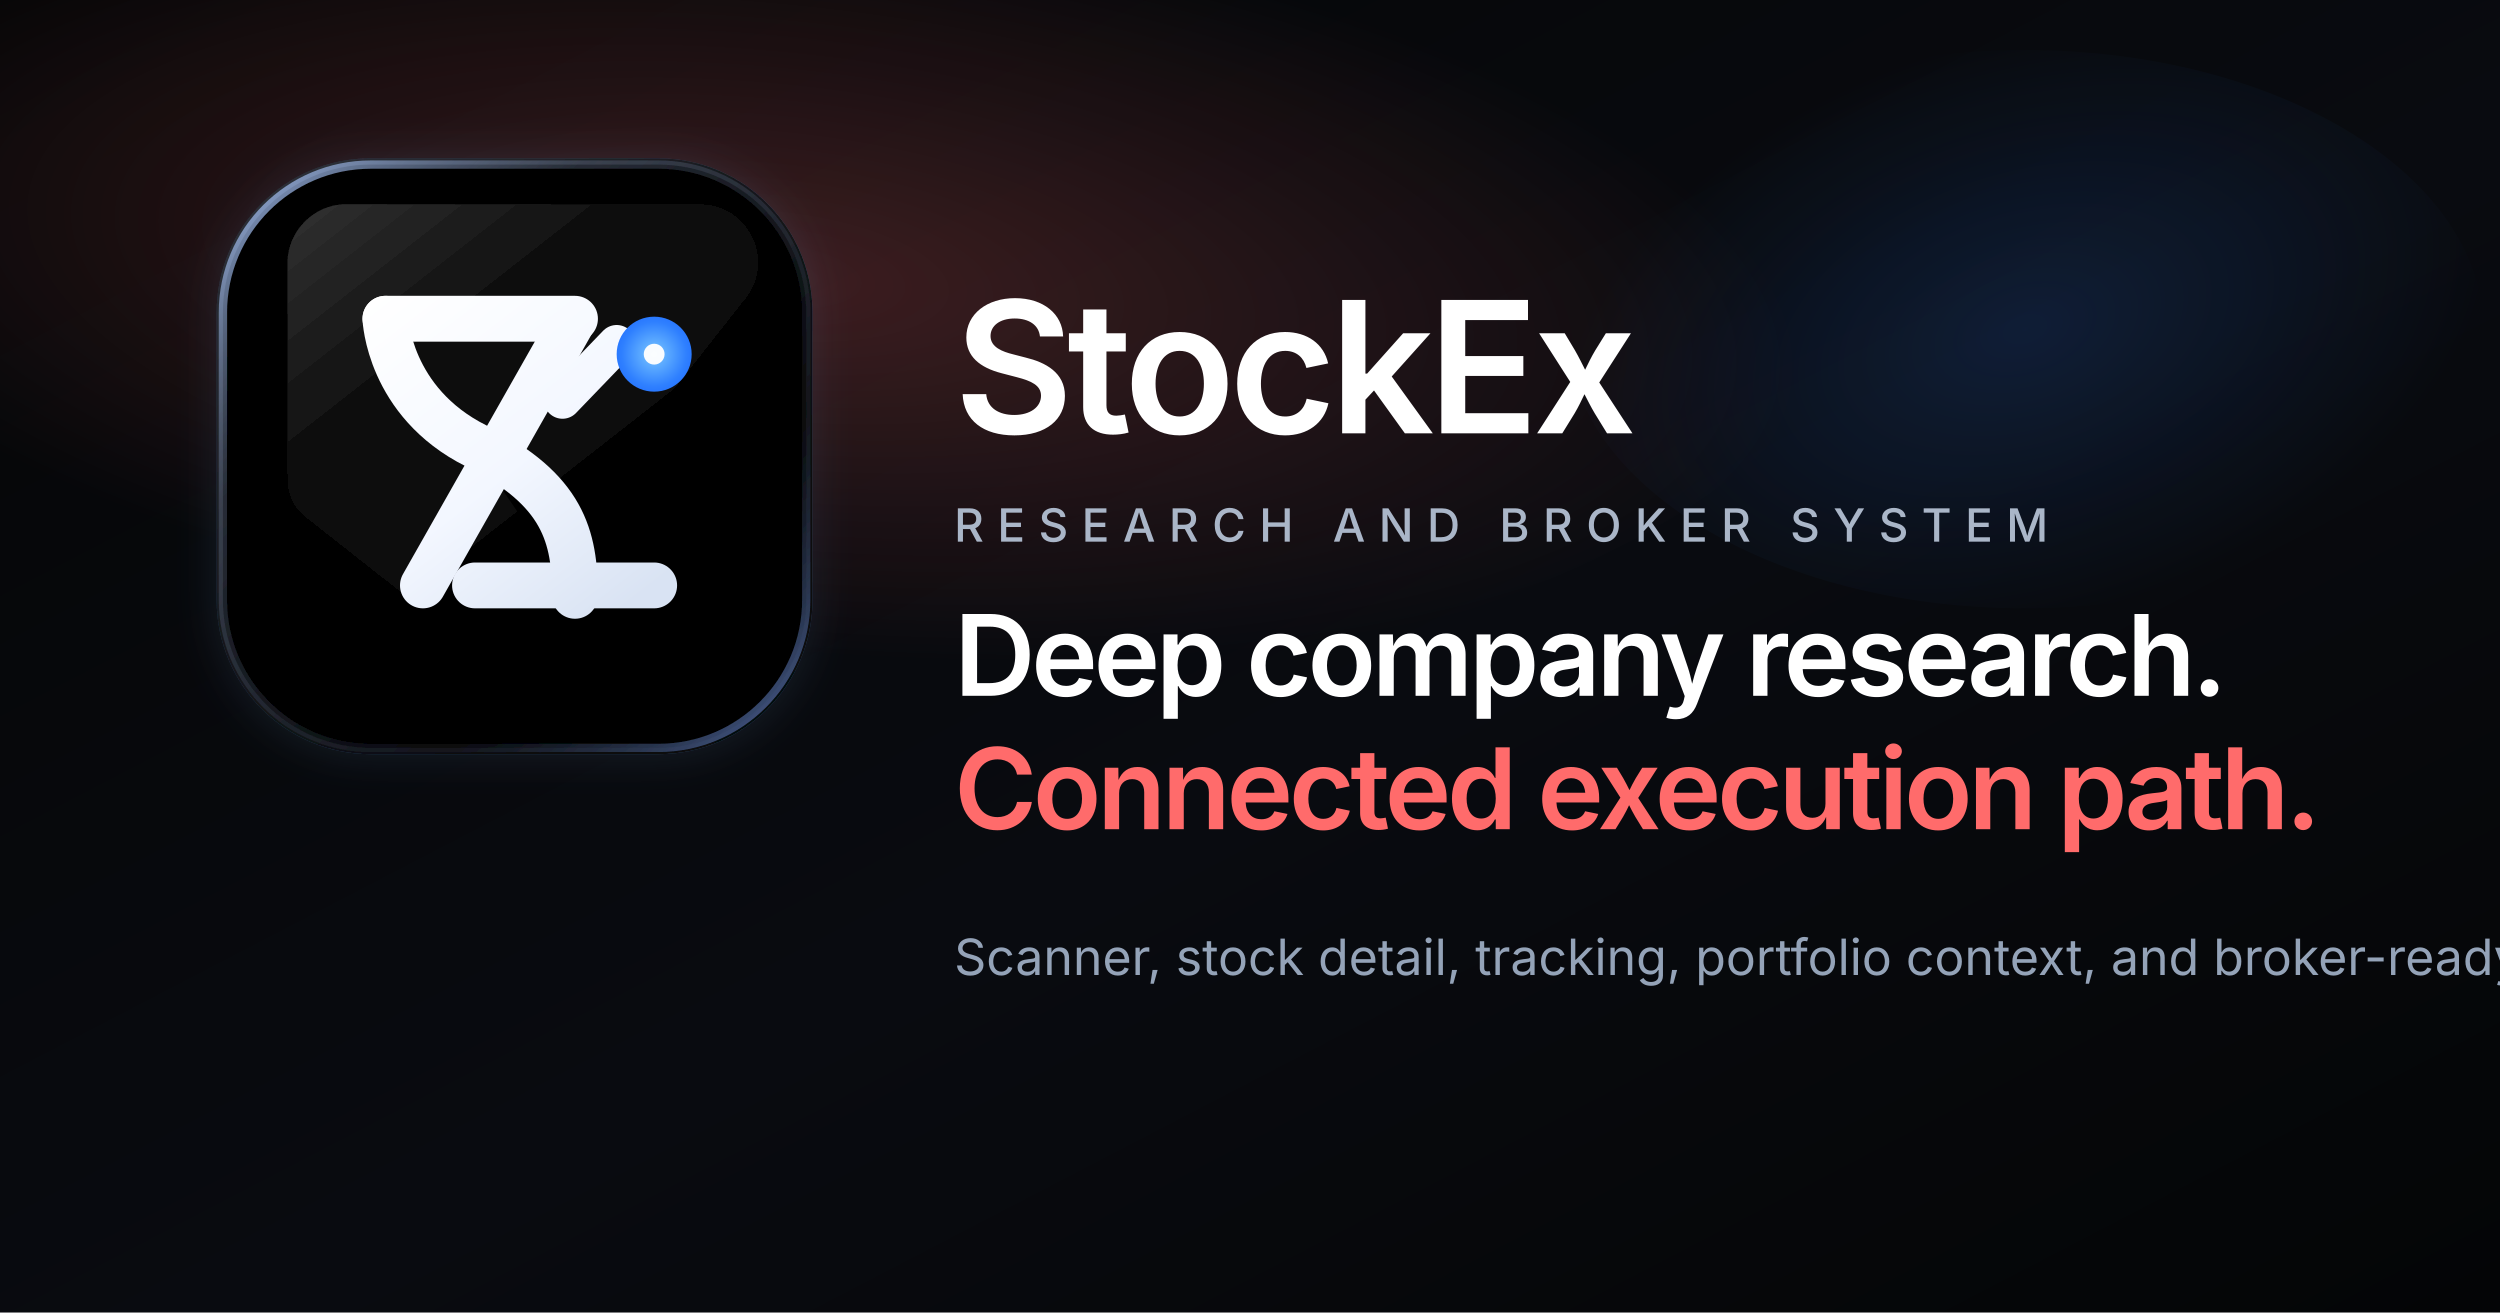
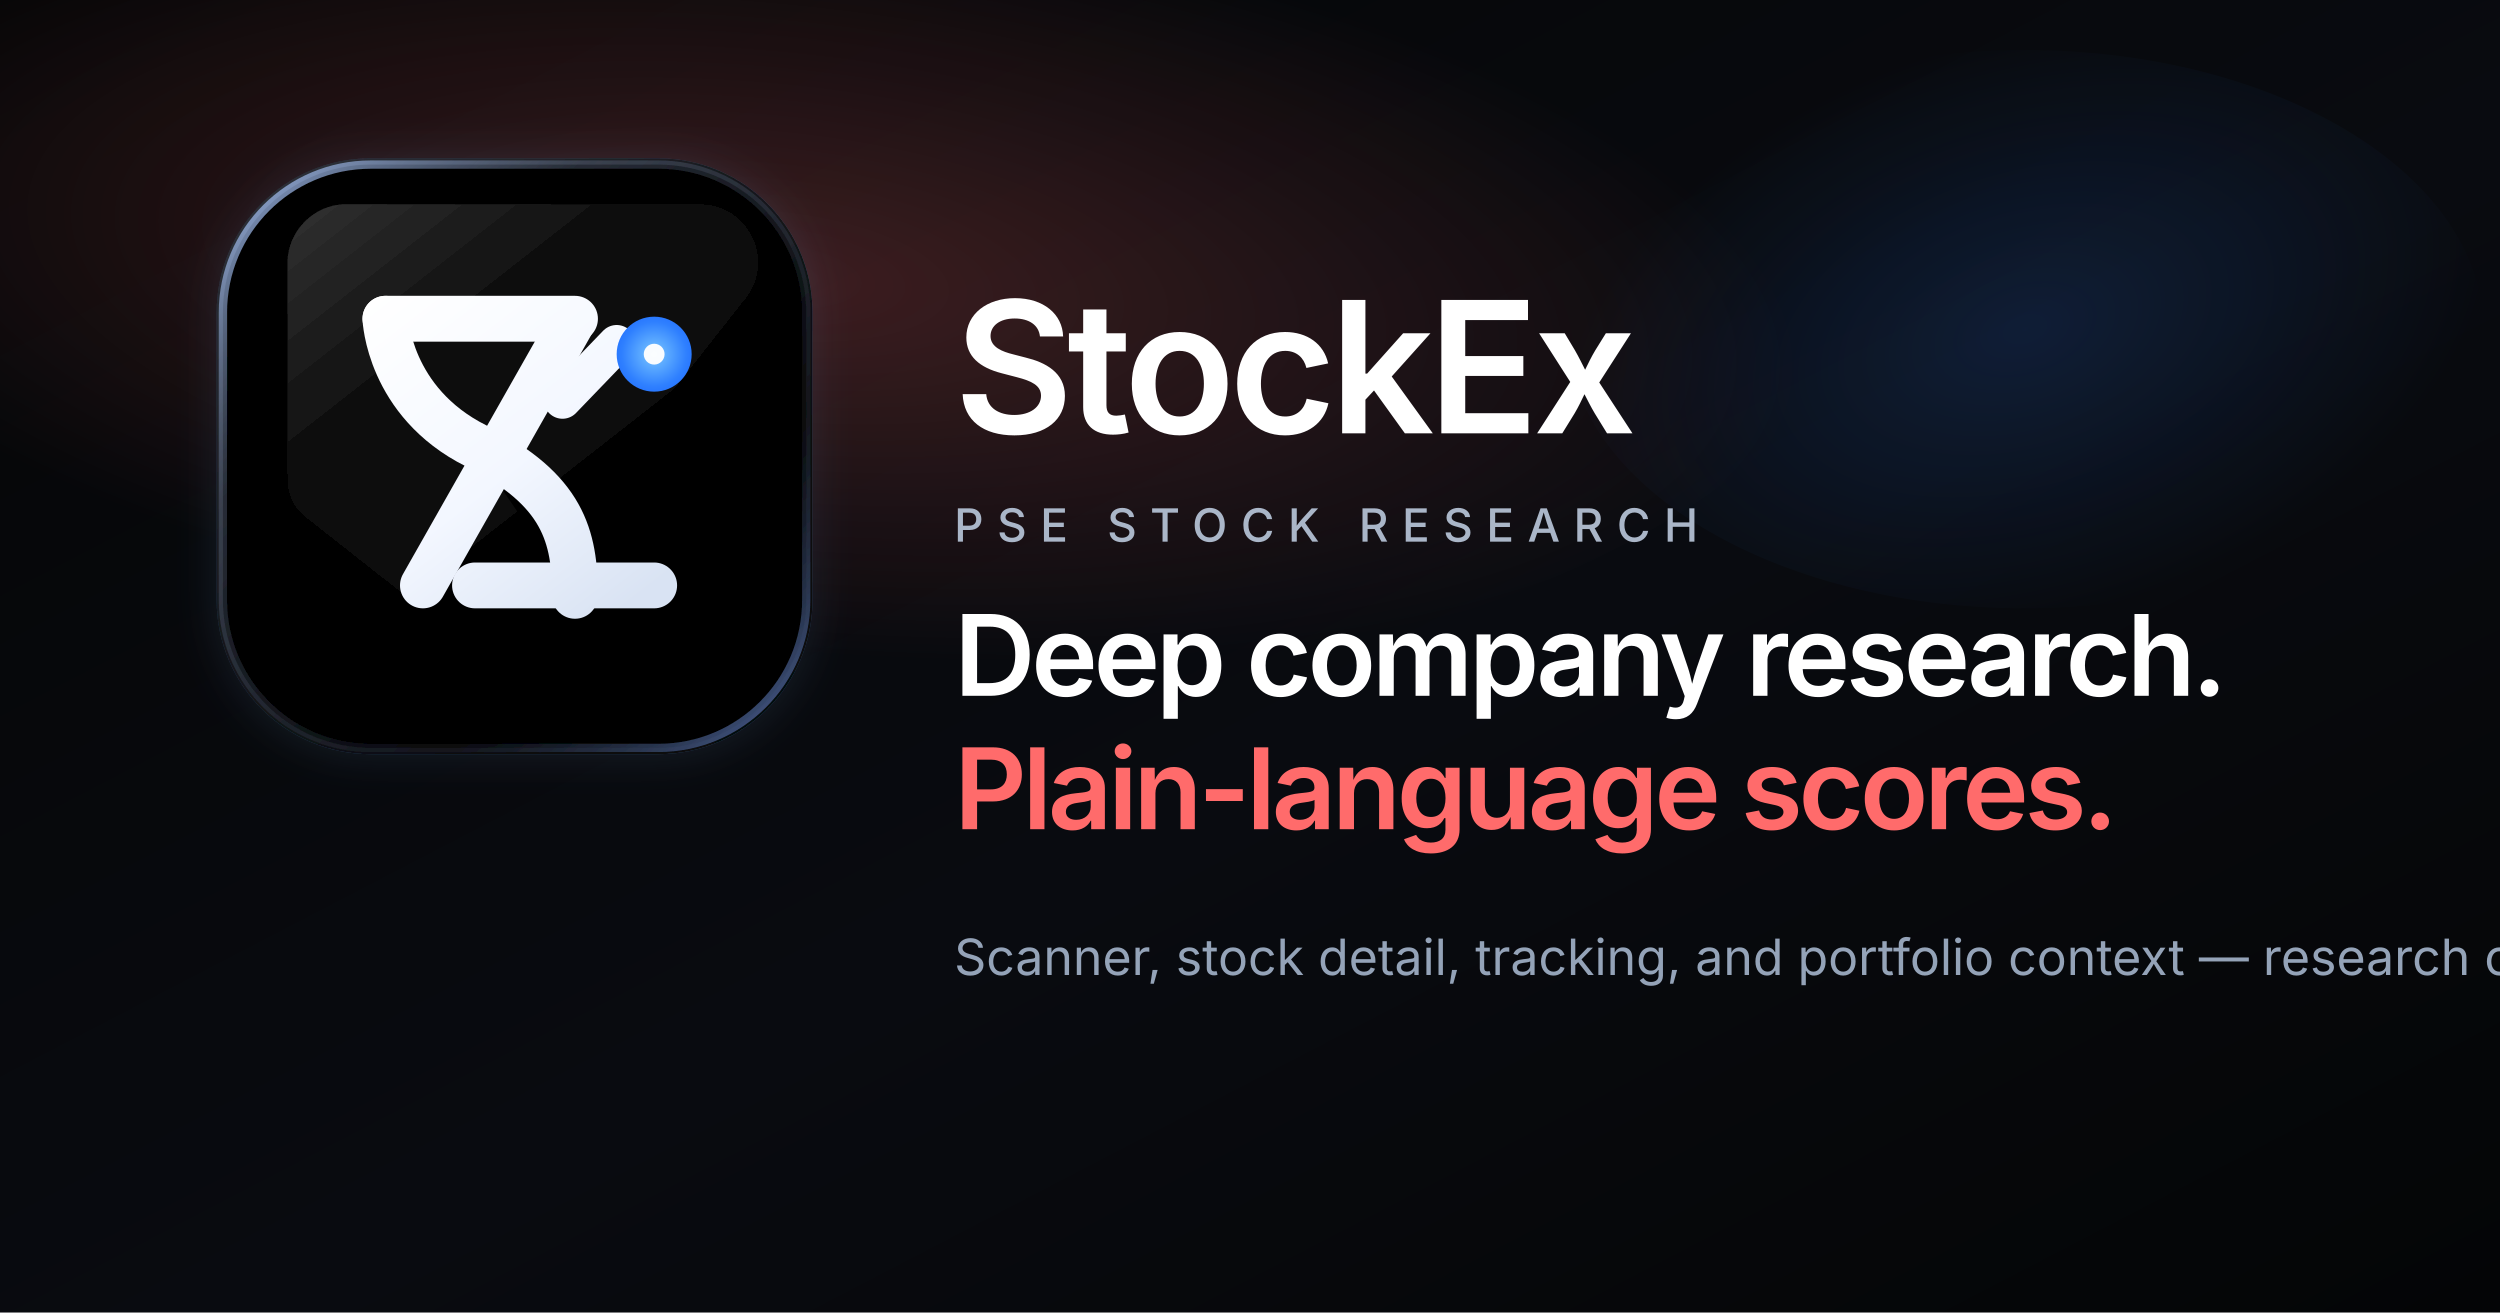
<svg xmlns="http://www.w3.org/2000/svg" width="1200" height="630" viewBox="0 0 1200 630">
  <defs>
    <linearGradient id="bg" x1="0" y1="0" x2="1" y2="1">
      <stop offset="0%" stop-color="#040506" />
      <stop offset="55%" stop-color="#090B10" />
      <stop offset="100%" stop-color="#040506" />
    </linearGradient>
    <radialGradient id="redFluid" cx="0" cy="0" r="1" gradientUnits="userSpaceOnUse" gradientTransform="translate(370 132) rotate(6) scale(500 180)">
      <stop stop-color="#FF6B6B" stop-opacity="0.22" />
      <stop offset="1" stop-color="#FF6B6B" stop-opacity="0" />
    </radialGradient>
    <radialGradient id="blueGlow" cx="0" cy="0" r="1" gradientUnits="userSpaceOnUse" gradientTransform="translate(972 158) rotate(-18) scale(230 140)">
      <stop stop-color="#2F80FF" stop-opacity="0.16" />
      <stop offset="1" stop-color="#2F80FF" stop-opacity="0" />
    </radialGradient>
    <linearGradient id="tileGradient" x1="120" y1="82" x2="370" y2="360" gradientUnits="userSpaceOnUse">
      <stop stop-color="#2D3139" />
      <stop offset="0.52" stop-color="#121418" />
      <stop offset="1" stop-color="#050608" />
    </linearGradient>
    <linearGradient id="tileSheen" x1="150" y1="96" x2="336" y2="334" gradientUnits="userSpaceOnUse">
      <stop stop-color="#FFFFFF" stop-opacity="0.26" />
      <stop offset="0.34" stop-color="#FFFFFF" stop-opacity="0.06" />
      <stop offset="1" stop-color="#FFFFFF" stop-opacity="0" />
    </linearGradient>
    <linearGradient id="tileEdge" x1="116" y1="82" x2="380" y2="364" gradientUnits="userSpaceOnUse">
      <stop stop-color="#A9C8FF" stop-opacity="0.95" />
      <stop offset="0.28" stop-color="#6E7C98" stop-opacity="0.42" />
      <stop offset="0.7" stop-color="#354154" stop-opacity="0.2" />
      <stop offset="1" stop-color="#7DA5FF" stop-opacity="0.72" />
    </linearGradient>
    <linearGradient id="markStroke" x1="198" y1="128" x2="315" y2="280" gradientUnits="userSpaceOnUse">
      <stop stop-color="#FFFFFF" />
      <stop offset="0.55" stop-color="#F3F7FF" />
      <stop offset="1" stop-color="#D9E3F3" />
    </linearGradient>
    <radialGradient id="accentGlow" cx="0" cy="0" r="1" gradientUnits="userSpaceOnUse" gradientTransform="translate(314 170) rotate(90) scale(28)">
      <stop stop-color="#79C6FF" />
      <stop offset="0.55" stop-color="#2F80FF" />
      <stop offset="1" stop-color="#125BFF" />
    </radialGradient>
    <filter id="tileShadow" x="-20%" y="-20%" width="140%" height="140%">
      <feDropShadow dx="0" dy="24" stdDeviation="18" flood-color="#000000" flood-opacity="0.42" />
      <feDropShadow dx="0" dy="0" stdDeviation="10" flood-color="#8AB8FF" flood-opacity="0.12" />
    </filter>
  </defs>
  <rect width="1200" height="630" fill="url(#bg)" />
  <ellipse cx="370" cy="132" rx="520" ry="210" fill="url(#redFluid)" />
  <ellipse cx="972" cy="158" rx="220" ry="134" fill="url(#blueGlow)" />
  <g filter="url(#tileShadow)">
    <rect x="104" y="76" width="286" height="286" rx="74" fill="url(#tileGradient)" />
    <rect x="107" y="79" width="280" height="280" rx="71" stroke="url(#tileEdge)" stroke-opacity="0.85" stroke-width="4" />
    <path d="M138 126C138 110.8 150.8 98 166 98H336C359.4 98 372.5 125 358 143.4L246 285.6C235 299.6 214.3 301.8 200.4 290.8L146.6 248.2C141.1 243.9 138 237.3 138 230.3V126Z" fill="url(#tileSheen)" opacity="0.72" />
  </g>
  <path d="M185 153H276" stroke="url(#markStroke)" stroke-width="22" stroke-linecap="round" />
  <path d="M185 153C185 153 186.5 193 228.5 214C270.5 235 276 257.5 276 286" stroke="url(#markStroke)" stroke-width="22" stroke-linecap="round" stroke-linejoin="round" />
  <path d="M275 154L203 281" stroke="url(#markStroke)" stroke-width="22" stroke-linecap="round" />
  <path d="M228 281H314" stroke="url(#markStroke)" stroke-width="22" stroke-linecap="round" />
  <path d="M270 192L296 165" stroke="url(#markStroke)" stroke-width="18" stroke-linecap="round" />
  <circle cx="314" cy="170" r="18" fill="url(#accentGlow)" />
  <circle cx="314" cy="170" r="5" fill="#FFFFFF" opacity="0.96" />
  <text x="458" y="208" font-family="Inter, system-ui, sans-serif" font-size="88" font-weight="600" letter-spacing="-3" fill="#FFFFFF">StockEx</text>
-   <text x="458" y="260" font-family="Inter, system-ui, sans-serif" font-size="22" font-weight="500" letter-spacing="6.5" fill="#AAB6C8">RESEARCH AND BROKER SYSTEM</text>
+   <text x="458" y="260" font-family="Inter, system-ui, sans-serif" font-size="22" font-weight="500" letter-spacing="6.5" fill="#AAB6C8">PSE STOCK RESEARCH</text>
  <text x="458" y="334" font-family="Inter, system-ui, sans-serif" font-size="54" font-weight="600" letter-spacing="-2" fill="#FFFFFF">Deep company research.</text>
-   <text x="458" y="398" font-family="Inter, system-ui, sans-serif" font-size="54" font-weight="600" letter-spacing="-2" fill="#FF6B6B">Connected execution path.</text>
-   <text x="458" y="468" font-family="Inter, system-ui, sans-serif" font-size="24" font-weight="400" fill="#94A3B8">Scanner, stock detail, tracking, portfolio context, and broker-ready follow-through in one product.</text>
+   <text x="458" y="398" font-family="Inter, system-ui, sans-serif" font-size="54" font-weight="600" letter-spacing="-2" fill="#FF6B6B">Plain-language scores.</text>
+   <text x="458" y="468" font-family="Inter, system-ui, sans-serif" font-size="24" font-weight="400" fill="#94A3B8">Scanner, stock detail, tracking, and portfolio context — research only, not investment advice.</text>
</svg>
